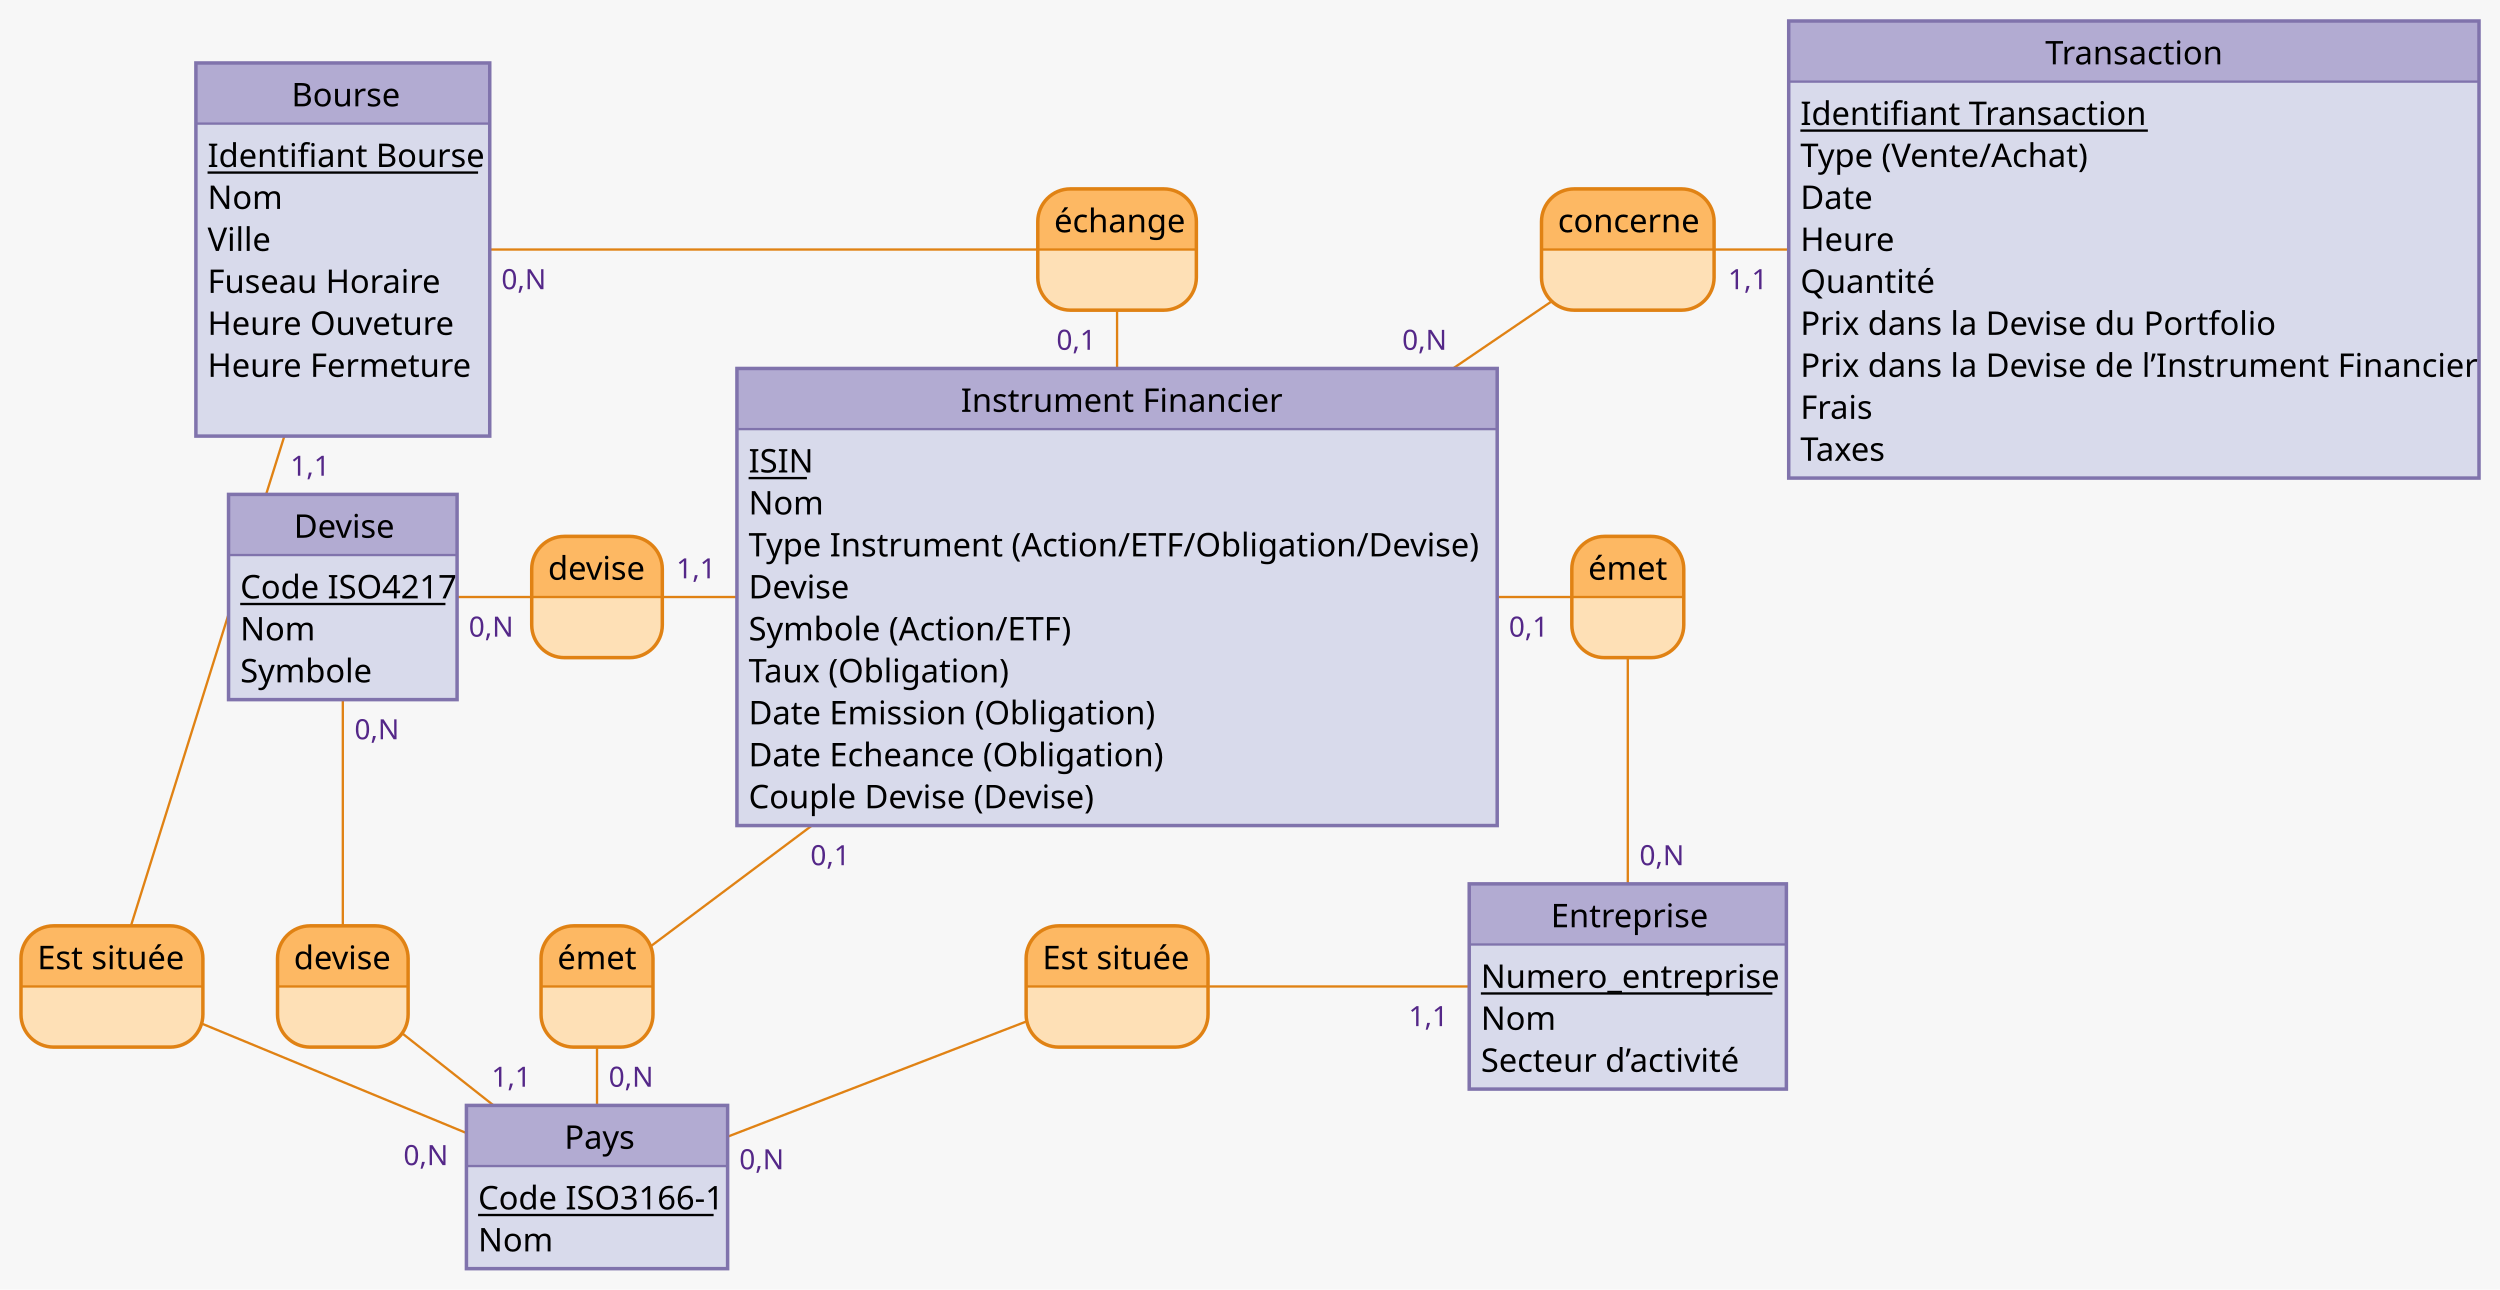
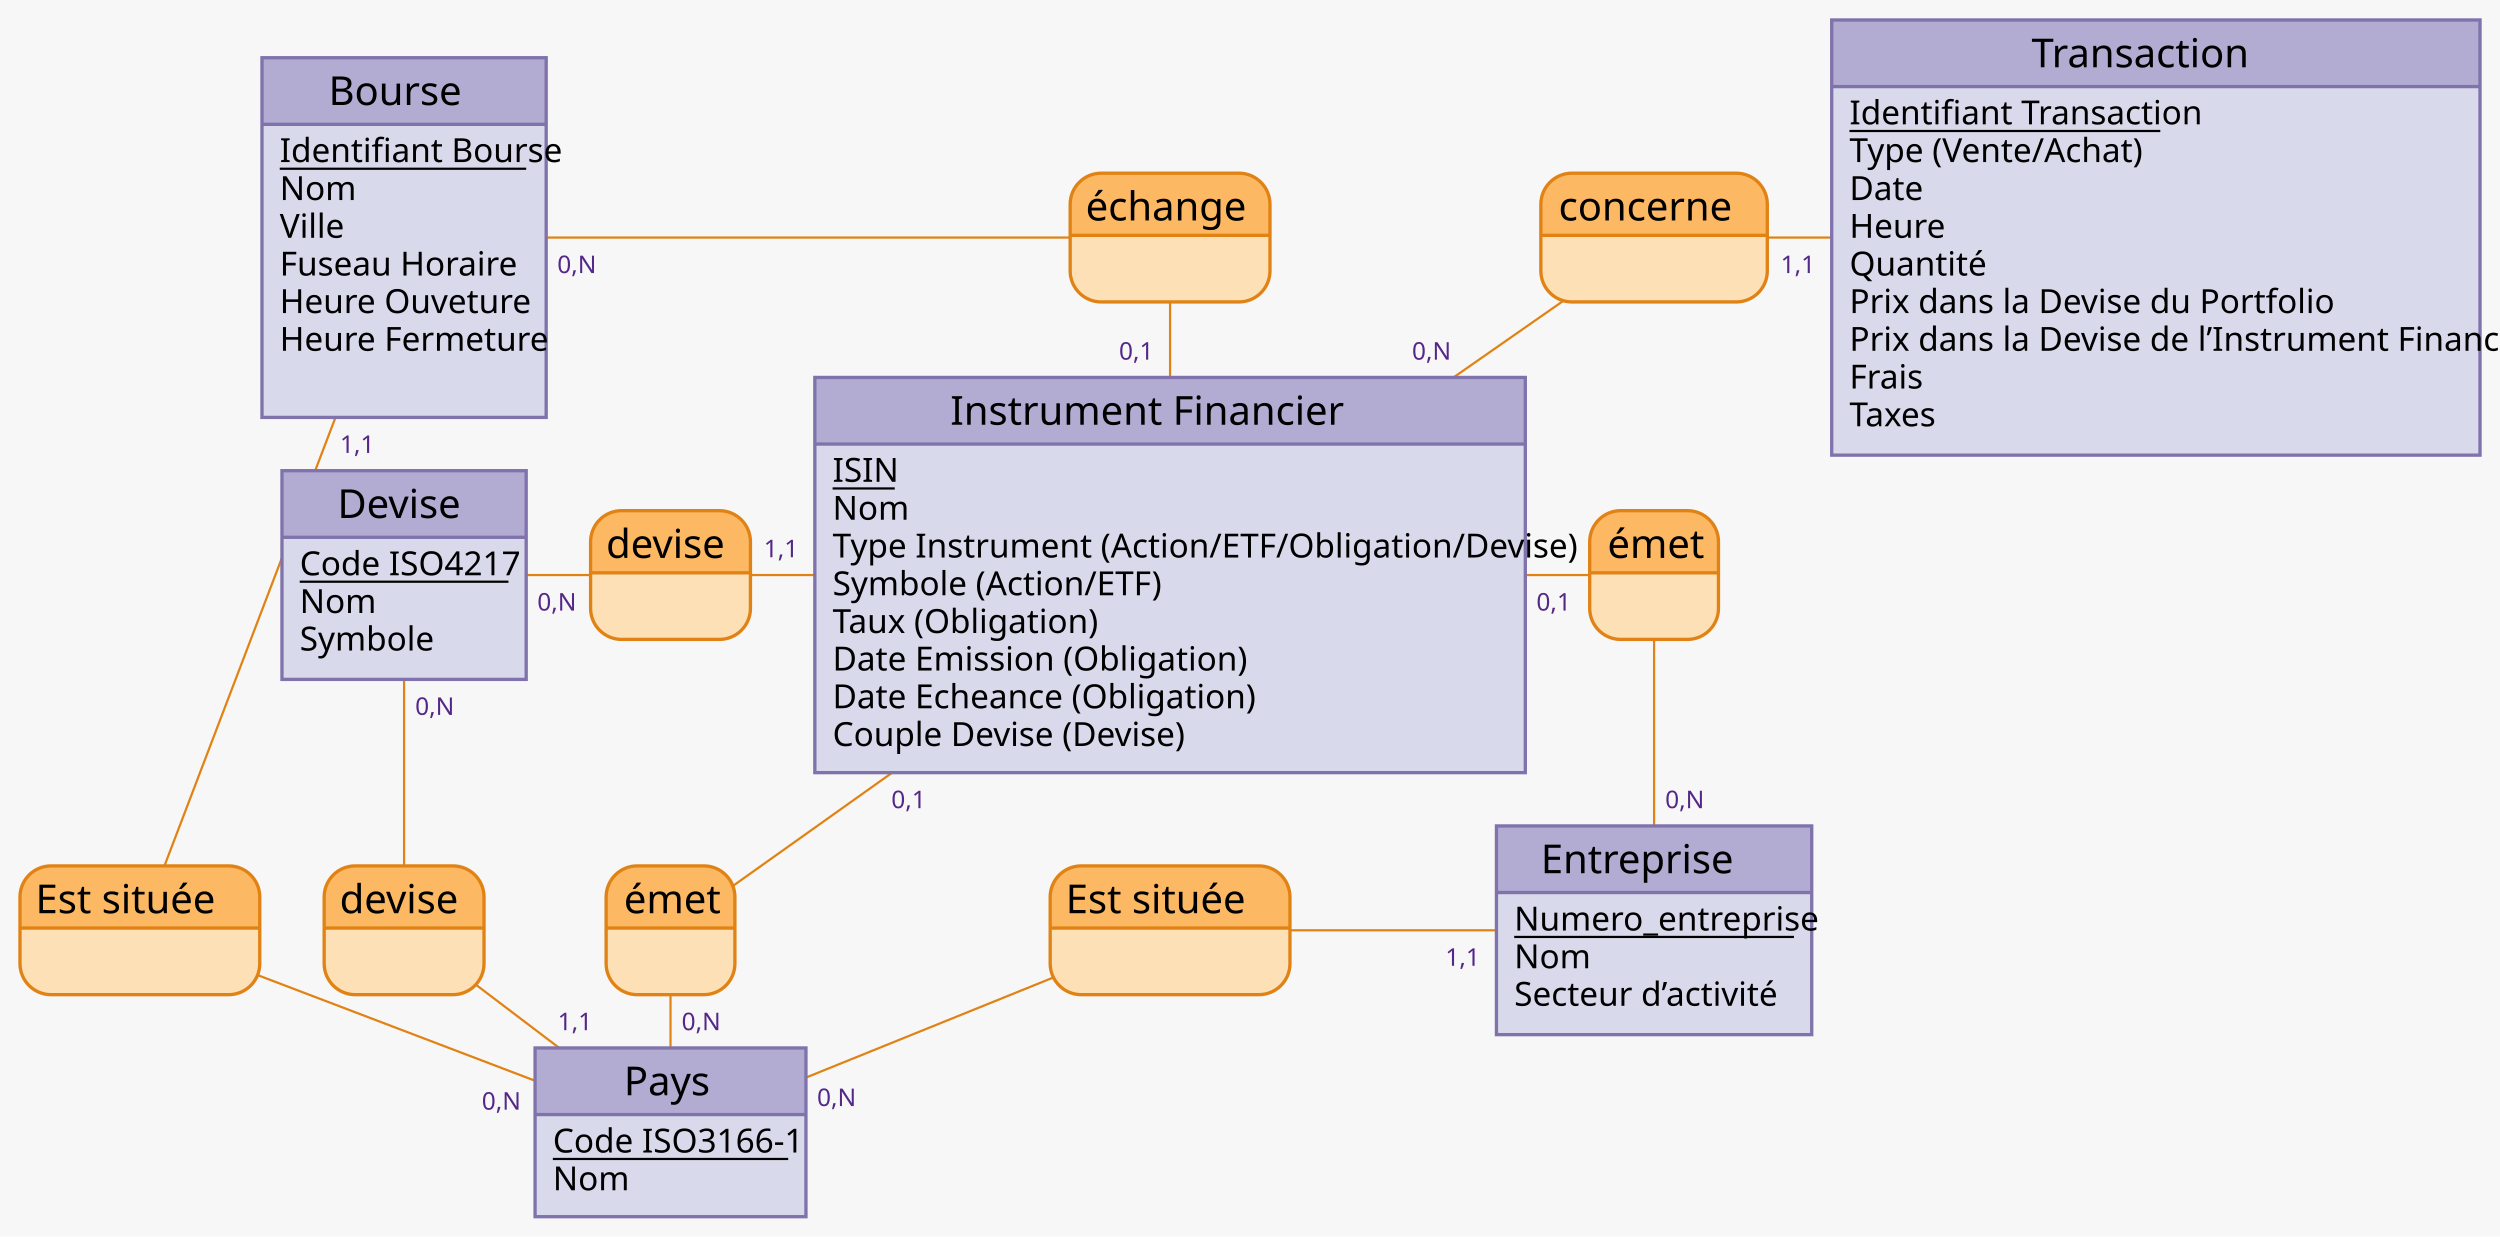
- <svg xmlns="http://www.w3.org/2000/svg" width="1072" height="553" viewBox="0 0 1072 553">
-   <rect x="0" y="0" width="1072" height="553" fill="#f7f7f7" stroke="none" stroke-width="0" />
+ <svg xmlns="http://www.w3.org/2000/svg" width="1126" height="557" viewBox="0 0 1126 557">
+   <rect x="0" y="0" width="1126" height="557" fill="#f7f7f7" stroke="none" stroke-width="0" />
  <g>
-     <line x1="479" y1="256" x2="479" y2="107" stroke="#e08214" stroke-width="1" />
-     <line x1="147" y1="107" x2="479" y2="107" stroke="#e08214" stroke-width="1" />
+     <line x1="527" y1="259" x2="527" y2="107" stroke="#e08214" stroke-width="1" />
+     <line x1="182" y1="107" x2="527" y2="107" stroke="#e08214" stroke-width="1" />
    <g>
-       <path d="M499 81 a14 14 90 0 1 14 14 V107 h-68 V95 a14 14 90 0 1 14 -14" fill="#fdb863" stroke="#fdb863" stroke-width="0" />
-       <path d="M513 107 v12 a14 14 90 0 1 -14 14 H459 a14 14 90 0 1 -14 -14 V107 H68" fill="#fee0b6" stroke="#fee0b6" stroke-width="0" />
-       <rect x="445" y="81" width="68" height="52" fill="none" rx="14" stroke="#e08214" stroke-width="1.5" />
-       <line x1="445" y1="107" x2="513" y2="107" stroke="#e08214" stroke-width="1" />
-       <text x="452" y="99.6" fill="#000000" font-family="Trebuchet MS" font-size="14">échange</text>
+       <path d="M558 78 a14 14 90 0 1 14 14 V106 h-90 V92 a14 14 90 0 1 14 -14" fill="#fdb863" stroke="#fdb863" stroke-width="0" />
+       <path d="M572 106 v16 a14 14 90 0 1 -14 14 H496 a14 14 90 0 1 -14 -14 V106 H90" fill="#fee0b6" stroke="#fee0b6" stroke-width="0" />
+       <rect x="482" y="78" width="90" height="58" fill="none" rx="14" stroke="#e08214" stroke-width="1.5" />
+       <line x1="482" y1="106" x2="572" y2="106" stroke="#e08214" stroke-width="1.5" />
+       <text x="489" y="99.3" fill="#000000" font-family="Copperplate" font-size="18">échange</text>
    </g>
-     <text x="453" y="150" fill="#542788" font-family="Verdana" font-size="12">0,1</text>
-     <text x="215" y="124" fill="#542788" font-family="Verdana" font-size="12">0,N</text>
+     <text x="504" y="162" fill="#542788" font-family="Futura" font-size="11">0,1</text>
+     <text x="251" y="123" fill="#542788" font-family="Futura" font-size="11">0,N</text>
  </g>
  <g>
-     <line x1="915" y1="107" x2="698" y2="107" stroke="#e08214" stroke-width="1" />
-     <line x1="479" y1="256" x2="698" y2="107" stroke="#e08214" stroke-width="1" />
+     <line x1="971" y1="107" x2="745" y2="107" stroke="#e08214" stroke-width="1" />
+     <line x1="527" y1="259" x2="745" y2="107" stroke="#e08214" stroke-width="1" />
    <g>
-       <path d="M721 81 a14 14 90 0 1 14 14 V107 h-74 V95 a14 14 90 0 1 14 -14" fill="#fdb863" stroke="#fdb863" stroke-width="0" />
-       <path d="M735 107 v12 a14 14 90 0 1 -14 14 H675 a14 14 90 0 1 -14 -14 V107 H74" fill="#fee0b6" stroke="#fee0b6" stroke-width="0" />
-       <rect x="661" y="81" width="74" height="52" fill="none" rx="14" stroke="#e08214" stroke-width="1.5" />
-       <line x1="661" y1="107" x2="735" y2="107" stroke="#e08214" stroke-width="1" />
-       <text x="668" y="99.6" fill="#000000" font-family="Trebuchet MS" font-size="14">concerne</text>
+       <path d="M782 78 a14 14 90 0 1 14 14 V106 h-102 V92 a14 14 90 0 1 14 -14" fill="#fdb863" stroke="#fdb863" stroke-width="0" />
+       <path d="M796 106 v16 a14 14 90 0 1 -14 14 H708 a14 14 90 0 1 -14 -14 V106 H102" fill="#fee0b6" stroke="#fee0b6" stroke-width="0" />
+       <rect x="694" y="78" width="102" height="58" fill="none" rx="14" stroke="#e08214" stroke-width="1.5" />
+       <line x1="694" y1="106" x2="796" y2="106" stroke="#e08214" stroke-width="1.5" />
+       <text x="702" y="99.3" fill="#000000" font-family="Copperplate" font-size="18">concerne</text>
    </g>
-     <text x="741" y="124" fill="#542788" font-family="Verdana" font-size="12">1,1</text>
-     <text x="601.24" y="150" fill="#542788" font-family="Verdana" font-size="12">0,N</text>
+     <text x="802" y="123" fill="#542788" font-family="Futura" font-size="11">1,1</text>
+     <text x="635.96" y="162" fill="#542788" font-family="Futura" font-size="11">0,N</text>
  </g>
  <g>
-     <line x1="147" y1="256" x2="256" y2="256" stroke="#e08214" stroke-width="1" />
-     <line x1="479" y1="256" x2="256" y2="256" stroke="#e08214" stroke-width="1" />
+     <line x1="182" y1="259" x2="302" y2="259" stroke="#e08214" stroke-width="1" />
+     <line x1="527" y1="259" x2="302" y2="259" stroke="#e08214" stroke-width="1" />
    <g>
-       <path d="M270 230 a14 14 90 0 1 14 14 V256 h-56 V244 a14 14 90 0 1 14 -14" fill="#fdb863" stroke="#fdb863" stroke-width="0" />
-       <path d="M284 256 v12 a14 14 90 0 1 -14 14 H242 a14 14 90 0 1 -14 -14 V256 H56" fill="#fee0b6" stroke="#fee0b6" stroke-width="0" />
-       <rect x="228" y="230" width="56" height="52" fill="none" rx="14" stroke="#e08214" stroke-width="1.5" />
-       <line x1="228" y1="256" x2="284" y2="256" stroke="#e08214" stroke-width="1" />
-       <text x="235" y="248.6" fill="#000000" font-family="Trebuchet MS" font-size="14">devise</text>
+       <path d="M324 230 a14 14 90 0 1 14 14 V258 h-72 V244 a14 14 90 0 1 14 -14" fill="#fdb863" stroke="#fdb863" stroke-width="0" />
+       <path d="M338 258 v16 a14 14 90 0 1 -14 14 H280 a14 14 90 0 1 -14 -14 V258 H72" fill="#fee0b6" stroke="#fee0b6" stroke-width="0" />
+       <rect x="266" y="230" width="72" height="58" fill="none" rx="14" stroke="#e08214" stroke-width="1.5" />
+       <line x1="266" y1="258" x2="338" y2="258" stroke="#e08214" stroke-width="1.5" />
+       <text x="273" y="251.3" fill="#000000" font-family="Copperplate" font-size="18">devise</text>
    </g>
-     <text x="201" y="273" fill="#542788" font-family="Verdana" font-size="12">0,N</text>
-     <text x="290" y="248" fill="#542788" font-family="Verdana" font-size="12">1,1</text>
+     <text x="242" y="275" fill="#542788" font-family="Futura" font-size="11">0,N</text>
+     <text x="344" y="251" fill="#542788" font-family="Futura" font-size="11">1,1</text>
  </g>
  <g>
-     <line x1="479" y1="256" x2="698" y2="256" stroke="#e08214" stroke-width="1" />
-     <line x1="698" y1="423" x2="698" y2="256" stroke="#e08214" stroke-width="1" />
+     <line x1="527" y1="259" x2="745" y2="259" stroke="#e08214" stroke-width="1" />
+     <line x1="745" y1="419" x2="745" y2="259" stroke="#e08214" stroke-width="1" />
    <g>
-       <path d="M708 230 a14 14 90 0 1 14 14 V256 h-48 V244 a14 14 90 0 1 14 -14" fill="#fdb863" stroke="#fdb863" stroke-width="0" />
-       <path d="M722 256 v12 a14 14 90 0 1 -14 14 H688 a14 14 90 0 1 -14 -14 V256 H48" fill="#fee0b6" stroke="#fee0b6" stroke-width="0" />
-       <rect x="674" y="230" width="48" height="52" fill="none" rx="14" stroke="#e08214" stroke-width="1.5" />
-       <line x1="674" y1="256" x2="722" y2="256" stroke="#e08214" stroke-width="1" />
-       <text x="681" y="248.6" fill="#000000" font-family="Trebuchet MS" font-size="14">émet</text>
+       <path d="M760 230 a14 14 90 0 1 14 14 V258 h-58 V244 a14 14 90 0 1 14 -14" fill="#fdb863" stroke="#fdb863" stroke-width="0" />
+       <path d="M774 258 v16 a14 14 90 0 1 -14 14 H730 a14 14 90 0 1 -14 -14 V258 H58" fill="#fee0b6" stroke="#fee0b6" stroke-width="0" />
+       <rect x="716" y="230" width="58" height="58" fill="none" rx="14" stroke="#e08214" stroke-width="1.5" />
+       <line x1="716" y1="258" x2="774" y2="258" stroke="#e08214" stroke-width="1.5" />
+       <text x="724" y="251.3" fill="#000000" font-family="Copperplate" font-size="18">émet</text>
    </g>
-     <text x="647" y="273" fill="#542788" font-family="Verdana" font-size="12">0,1</text>
-     <text x="703" y="371" fill="#542788" font-family="Verdana" font-size="12">0,N</text>
+     <text x="692" y="275" fill="#542788" font-family="Futura" font-size="11">0,1</text>
+     <text x="750" y="364" fill="#542788" font-family="Futura" font-size="11">0,N</text>
  </g>
  <g>
-     <line x1="147" y1="107" x2="48" y2="423" stroke="#e08214" stroke-width="1" />
-     <line x1="256" y1="509" x2="48" y2="423" stroke="#e08214" stroke-width="1" />
+     <line x1="182" y1="107" x2="63" y2="419" stroke="#e08214" stroke-width="1" />
+     <line x1="302" y1="510" x2="63" y2="419" stroke="#e08214" stroke-width="1" />
    <g>
-       <path d="M73 397 a14 14 90 0 1 14 14 V423 h-78 V411 a14 14 90 0 1 14 -14" fill="#fdb863" stroke="#fdb863" stroke-width="0" />
-       <path d="M87 423 v12 a14 14 90 0 1 -14 14 H23 a14 14 90 0 1 -14 -14 V423 H78" fill="#fee0b6" stroke="#fee0b6" stroke-width="0" />
-       <rect x="9" y="397" width="78" height="52" fill="none" rx="14" stroke="#e08214" stroke-width="1.5" />
-       <line x1="9" y1="423" x2="87" y2="423" stroke="#e08214" stroke-width="1" />
-       <text x="16" y="415.6" fill="#000000" font-family="Trebuchet MS" font-size="14">Est située</text>
+       <path d="M103 390 a14 14 90 0 1 14 14 V418 h-108 V404 a14 14 90 0 1 14 -14" fill="#fdb863" stroke="#fdb863" stroke-width="0" />
+       <path d="M117 418 v16 a14 14 90 0 1 -14 14 H23 a14 14 90 0 1 -14 -14 V418 H108" fill="#fee0b6" stroke="#fee0b6" stroke-width="0" />
+       <rect x="9" y="390" width="108" height="58" fill="none" rx="14" stroke="#e08214" stroke-width="1.5" />
+       <line x1="9" y1="418" x2="117" y2="418" stroke="#e08214" stroke-width="1.5" />
+       <text x="16" y="411.3" fill="#000000" font-family="Copperplate" font-size="18">Est située</text>
    </g>
-     <text x="124.5" y="204" fill="#542788" font-family="Verdana" font-size="12">1,1</text>
-     <text x="173" y="499.61" fill="#542788" font-family="Verdana" font-size="12">0,N</text>
+     <text x="153.12" y="204" fill="#542788" font-family="Futura" font-size="11">1,1</text>
+     <text x="217" y="499.8" fill="#542788" font-family="Futura" font-size="11">0,N</text>
  </g>
  <g>
-     <line x1="256" y1="509" x2="147" y2="423" stroke="#e08214" stroke-width="1" />
-     <line x1="147" y1="256" x2="147" y2="423" stroke="#e08214" stroke-width="1" />
+     <line x1="302" y1="510" x2="182" y2="419" stroke="#e08214" stroke-width="1" />
+     <line x1="182" y1="259" x2="182" y2="419" stroke="#e08214" stroke-width="1" />
    <g>
-       <path d="M161 397 a14 14 90 0 1 14 14 V423 h-56 V411 a14 14 90 0 1 14 -14" fill="#fdb863" stroke="#fdb863" stroke-width="0" />
-       <path d="M175 423 v12 a14 14 90 0 1 -14 14 H133 a14 14 90 0 1 -14 -14 V423 H56" fill="#fee0b6" stroke="#fee0b6" stroke-width="0" />
-       <rect x="119" y="397" width="56" height="52" fill="none" rx="14" stroke="#e08214" stroke-width="1.5" />
-       <line x1="119" y1="423" x2="175" y2="423" stroke="#e08214" stroke-width="1" />
-       <text x="126" y="415.6" fill="#000000" font-family="Trebuchet MS" font-size="14">devise</text>
+       <path d="M204 390 a14 14 90 0 1 14 14 V418 h-72 V404 a14 14 90 0 1 14 -14" fill="#fdb863" stroke="#fdb863" stroke-width="0" />
+       <path d="M218 418 v16 a14 14 90 0 1 -14 14 H160 a14 14 90 0 1 -14 -14 V418 H72" fill="#fee0b6" stroke="#fee0b6" stroke-width="0" />
+       <rect x="146" y="390" width="72" height="58" fill="none" rx="14" stroke="#e08214" stroke-width="1.5" />
+       <line x1="146" y1="418" x2="218" y2="418" stroke="#e08214" stroke-width="1.5" />
+       <text x="153" y="411.3" fill="#000000" font-family="Copperplate" font-size="18">devise</text>
    </g>
-     <text x="210.74" y="466" fill="#542788" font-family="Verdana" font-size="12">1,1</text>
-     <text x="152" y="317" fill="#542788" font-family="Verdana" font-size="12">0,N</text>
+     <text x="251.18" y="464" fill="#542788" font-family="Futura" font-size="11">1,1</text>
+     <text x="187" y="322" fill="#542788" font-family="Futura" font-size="11">0,N</text>
  </g>
  <g>
-     <line x1="256" y1="509" x2="256" y2="423" stroke="#e08214" stroke-width="1" />
-     <line x1="479" y1="256" x2="256" y2="423" stroke="#e08214" stroke-width="1" />
+     <line x1="302" y1="510" x2="302" y2="419" stroke="#e08214" stroke-width="1" />
+     <line x1="527" y1="259" x2="302" y2="419" stroke="#e08214" stroke-width="1" />
    <g>
-       <path d="M266 397 a14 14 90 0 1 14 14 V423 h-48 V411 a14 14 90 0 1 14 -14" fill="#fdb863" stroke="#fdb863" stroke-width="0" />
-       <path d="M280 423 v12 a14 14 90 0 1 -14 14 H246 a14 14 90 0 1 -14 -14 V423 H48" fill="#fee0b6" stroke="#fee0b6" stroke-width="0" />
-       <rect x="232" y="397" width="48" height="52" fill="none" rx="14" stroke="#e08214" stroke-width="1.5" />
-       <line x1="232" y1="423" x2="280" y2="423" stroke="#e08214" stroke-width="1" />
-       <text x="239" y="415.6" fill="#000000" font-family="Trebuchet MS" font-size="14">émet</text>
+       <path d="M317 390 a14 14 90 0 1 14 14 V418 h-58 V404 a14 14 90 0 1 14 -14" fill="#fdb863" stroke="#fdb863" stroke-width="0" />
+       <path d="M331 418 v16 a14 14 90 0 1 -14 14 H287 a14 14 90 0 1 -14 -14 V418 H58" fill="#fee0b6" stroke="#fee0b6" stroke-width="0" />
+       <rect x="273" y="390" width="58" height="58" fill="none" rx="14" stroke="#e08214" stroke-width="1.5" />
+       <line x1="273" y1="418" x2="331" y2="418" stroke="#e08214" stroke-width="1.5" />
+       <text x="281" y="411.3" fill="#000000" font-family="Copperplate" font-size="18">émet</text>
    </g>
-     <text x="261" y="466" fill="#542788" font-family="Verdana" font-size="12">0,N</text>
-     <text x="347.49" y="371" fill="#542788" font-family="Verdana" font-size="12">0,1</text>
+     <text x="307" y="464" fill="#542788" font-family="Futura" font-size="11">0,N</text>
+     <text x="401.44" y="364" fill="#542788" font-family="Futura" font-size="11">0,1</text>
  </g>
  <g>
-     <line x1="698" y1="423" x2="479" y2="423" stroke="#e08214" stroke-width="1" />
-     <line x1="256" y1="509" x2="479" y2="423" stroke="#e08214" stroke-width="1" />
+     <line x1="745" y1="419" x2="527" y2="419" stroke="#e08214" stroke-width="1" />
+     <line x1="302" y1="510" x2="527" y2="419" stroke="#e08214" stroke-width="1" />
    <g>
-       <path d="M504 397 a14 14 90 0 1 14 14 V423 h-78 V411 a14 14 90 0 1 14 -14" fill="#fdb863" stroke="#fdb863" stroke-width="0" />
-       <path d="M518 423 v12 a14 14 90 0 1 -14 14 H454 a14 14 90 0 1 -14 -14 V423 H78" fill="#fee0b6" stroke="#fee0b6" stroke-width="0" />
-       <rect x="440" y="397" width="78" height="52" fill="none" rx="14" stroke="#e08214" stroke-width="1.5" />
-       <line x1="440" y1="423" x2="518" y2="423" stroke="#e08214" stroke-width="1" />
-       <text x="447" y="415.6" fill="#000000" font-family="Trebuchet MS" font-size="14">Est située</text>
+       <path d="M567 390 a14 14 90 0 1 14 14 V418 h-108 V404 a14 14 90 0 1 14 -14" fill="#fdb863" stroke="#fdb863" stroke-width="0" />
+       <path d="M581 418 v16 a14 14 90 0 1 -14 14 H487 a14 14 90 0 1 -14 -14 V418 H108" fill="#fee0b6" stroke="#fee0b6" stroke-width="0" />
+       <rect x="473" y="390" width="108" height="58" fill="none" rx="14" stroke="#e08214" stroke-width="1.5" />
+       <line x1="473" y1="418" x2="581" y2="418" stroke="#e08214" stroke-width="1.5" />
+       <text x="480" y="411.3" fill="#000000" font-family="Copperplate" font-size="18">Est située</text>
    </g>
-     <text x="604" y="440" fill="#542788" font-family="Verdana" font-size="12">1,1</text>
-     <text x="317" y="501.39" fill="#542788" font-family="Verdana" font-size="12">0,N</text>
+     <text x="651" y="435" fill="#542788" font-family="Futura" font-size="11">1,1</text>
+     <text x="368" y="498.16" fill="#542788" font-family="Futura" font-size="11">0,N</text>
  </g>
  <g>
    <g>
-       <rect x="84" y="27" width="126" height="26" fill="#b2abd2" stroke="none" stroke-width="0" opacity="1" />
-       <rect x="84" y="53" width="126" height="134" fill="#d8daeb" stroke="none" stroke-width="0" opacity="1" />
-       <rect x="84" y="27" width="126" height="160" fill="none" stroke="#8073ac" stroke-width="1.5" opacity="1" />
-       <line x1="84" y1="53" x2="210" y2="53" stroke="#8073ac" stroke-width="1" />
+       <rect x="118" y="26" width="128" height="30" fill="#b2abd2" stroke="none" stroke-width="0" opacity="1" />
+       <rect x="118" y="56" width="128" height="132" fill="#d8daeb" stroke="none" stroke-width="0" opacity="1" />
+       <rect x="118" y="26" width="128" height="162" fill="none" stroke="#8073ac" stroke-width="1.5" opacity="1" />
+       <line x1="118" y1="56" x2="246" y2="56" stroke="#8073ac" stroke-width="1.5" />
    </g>
-     <text x="125" y="45.6" fill="#000000" font-family="Trebuchet MS" font-size="14">Bourse</text>
-     <text x="89" y="71.6" fill="#000000" font-family="Trebuchet MS" font-size="14">Identifiant Bourse</text>
-     <line x1="89" y1="74" x2="205" y2="74" stroke="#000000" stroke-width="1" />
-     <text x="89" y="89.6" fill="#000000" font-family="Trebuchet MS" font-size="14">Nom</text>
-     <text x="89" y="107.6" fill="#000000" font-family="Trebuchet MS" font-size="14">Ville</text>
-     <text x="89" y="125.6" fill="#000000" font-family="Trebuchet MS" font-size="14">Fuseau Horaire</text>
-     <text x="89" y="143.6" fill="#000000" font-family="Trebuchet MS" font-size="14">Heure Ouveture</text>
-     <text x="89" y="161.6" fill="#000000" font-family="Trebuchet MS" font-size="14">Heure Fermeture</text>
+     <text x="148" y="47.3" fill="#000000" font-family="Copperplate" font-size="18">Bourse</text>
+     <text x="126" y="73" fill="#000000" font-family="Gill Sans" font-size="15">Identifiant Bourse</text>
+     <line x1="126" y1="76" x2="237" y2="76" stroke="#000000" stroke-width="1" />
+     <text x="126" y="90.1" fill="#000000" font-family="Gill Sans" font-size="15">Nom</text>
+     <text x="126" y="107.1" fill="#000000" font-family="Gill Sans" font-size="15">Ville</text>
+     <text x="126" y="124.1" fill="#000000" font-family="Gill Sans" font-size="15">Fuseau Horaire</text>
+     <text x="126" y="141" fill="#000000" font-family="Gill Sans" font-size="15">Heure Ouveture</text>
+     <text x="126" y="158" fill="#000000" font-family="Gill Sans" font-size="15">Heure Fermeture</text>
  </g>
  <g>
    <g>
-       <rect x="767" y="9" width="296" height="26" fill="#b2abd2" stroke="none" stroke-width="0" opacity="1" />
-       <rect x="767" y="35" width="296" height="170" fill="#d8daeb" stroke="none" stroke-width="0" opacity="1" />
-       <rect x="767" y="9" width="296" height="196" fill="none" stroke="#8073ac" stroke-width="1.5" opacity="1" />
-       <line x1="767" y1="35" x2="1063" y2="35" stroke="#8073ac" stroke-width="1" />
+       <rect x="825" y="9" width="292" height="30" fill="#b2abd2" stroke="none" stroke-width="0" opacity="1" />
+       <rect x="825" y="39" width="292" height="166" fill="#d8daeb" stroke="none" stroke-width="0" opacity="1" />
+       <rect x="825" y="9" width="292" height="196" fill="none" stroke="#8073ac" stroke-width="1.5" opacity="1" />
+       <line x1="825" y1="39" x2="1117" y2="39" stroke="#8073ac" stroke-width="1.5" />
    </g>
-     <text x="877" y="27.6" fill="#000000" font-family="Trebuchet MS" font-size="14">Transaction</text>
-     <text x="772" y="53.6" fill="#000000" font-family="Trebuchet MS" font-size="14">Identifiant Transaction</text>
-     <line x1="772" y1="56" x2="921" y2="56" stroke="#000000" stroke-width="1" />
-     <text x="772" y="71.6" fill="#000000" font-family="Trebuchet MS" font-size="14">Type (Vente/Achat)</text>
-     <text x="772" y="89.6" fill="#000000" font-family="Trebuchet MS" font-size="14">Date</text>
-     <text x="772" y="107.6" fill="#000000" font-family="Trebuchet MS" font-size="14">Heure</text>
-     <text x="772" y="125.6" fill="#000000" font-family="Trebuchet MS" font-size="14">Quantité</text>
-     <text x="772" y="143.6" fill="#000000" font-family="Trebuchet MS" font-size="14">Prix dans la Devise du Portfolio</text>
-     <text x="772" y="161.6" fill="#000000" font-family="Trebuchet MS" font-size="14">Prix dans la Devise de l’Instrument Financier</text>
-     <text x="772" y="179.6" fill="#000000" font-family="Trebuchet MS" font-size="14">Frais</text>
-     <text x="772" y="197.6" fill="#000000" font-family="Trebuchet MS" font-size="14">Taxes</text>
+     <text x="915" y="30.3" fill="#000000" font-family="Copperplate" font-size="18">Transaction</text>
+     <text x="833" y="56" fill="#000000" font-family="Gill Sans" font-size="15">Identifiant Transaction</text>
+     <line x1="833" y1="59" x2="973" y2="59" stroke="#000000" stroke-width="1" />
+     <text x="833" y="73" fill="#000000" font-family="Gill Sans" font-size="15">Type (Vente/Achat)</text>
+     <text x="833" y="90.1" fill="#000000" font-family="Gill Sans" font-size="15">Date</text>
+     <text x="833" y="107.1" fill="#000000" font-family="Gill Sans" font-size="15">Heure</text>
+     <text x="833" y="124.1" fill="#000000" font-family="Gill Sans" font-size="15">Quantité</text>
+     <text x="833" y="141" fill="#000000" font-family="Gill Sans" font-size="15">Prix dans la Devise du Portfolio</text>
+     <text x="833" y="158" fill="#000000" font-family="Gill Sans" font-size="15">Prix dans la Devise de l’Instrument Financier</text>
+     <text x="833" y="175" fill="#000000" font-family="Gill Sans" font-size="15">Frais</text>
+     <text x="833" y="192" fill="#000000" font-family="Gill Sans" font-size="15">Taxes</text>
  </g>
  <g>
    <g>
-       <rect x="98" y="212" width="98" height="26" fill="#b2abd2" stroke="none" stroke-width="0" opacity="1" />
-       <rect x="98" y="238" width="98" height="62" fill="#d8daeb" stroke="none" stroke-width="0" opacity="1" />
-       <rect x="98" y="212" width="98" height="88" fill="none" stroke="#8073ac" stroke-width="1.5" opacity="1" />
-       <line x1="98" y1="238" x2="196" y2="238" stroke="#8073ac" stroke-width="1" />
+       <rect x="127" y="212" width="110" height="30" fill="#b2abd2" stroke="none" stroke-width="0" opacity="1" />
+       <rect x="127" y="242" width="110" height="64" fill="#d8daeb" stroke="none" stroke-width="0" opacity="1" />
+       <rect x="127" y="212" width="110" height="94" fill="none" stroke="#8073ac" stroke-width="1.5" opacity="1" />
+       <line x1="127" y1="242" x2="237" y2="242" stroke="#8073ac" stroke-width="1.5" />
    </g>
-     <text x="126" y="230.6" fill="#000000" font-family="Trebuchet MS" font-size="14">Devise</text>
-     <text x="103" y="256.6" fill="#000000" font-family="Trebuchet MS" font-size="14">Code ISO4217</text>
-     <line x1="103" y1="259" x2="191" y2="259" stroke="#000000" stroke-width="1" />
-     <text x="103" y="274.6" fill="#000000" font-family="Trebuchet MS" font-size="14">Nom</text>
-     <text x="103" y="292.6" fill="#000000" font-family="Trebuchet MS" font-size="14">Symbole</text>
+     <text x="152" y="233.3" fill="#000000" font-family="Copperplate" font-size="18">Devise</text>
+     <text x="135" y="259.1" fill="#000000" font-family="Gill Sans" font-size="15">Code ISO4217</text>
+     <line x1="135" y1="262" x2="229" y2="262" stroke="#000000" stroke-width="1" />
+     <text x="135" y="276.1" fill="#000000" font-family="Gill Sans" font-size="15">Nom</text>
+     <text x="135" y="293" fill="#000000" font-family="Gill Sans" font-size="15">Symbole</text>
  </g>
  <g>
    <g>
-       <rect x="316" y="158" width="326" height="26" fill="#b2abd2" stroke="none" stroke-width="0" opacity="1" />
-       <rect x="316" y="184" width="326" height="170" fill="#d8daeb" stroke="none" stroke-width="0" opacity="1" />
-       <rect x="316" y="158" width="326" height="196" fill="none" stroke="#8073ac" stroke-width="1.5" opacity="1" />
-       <line x1="316" y1="184" x2="642" y2="184" stroke="#8073ac" stroke-width="1" />
+       <rect x="367" y="170" width="320" height="30" fill="#b2abd2" stroke="none" stroke-width="0" opacity="1" />
+       <rect x="367" y="200" width="320" height="148" fill="#d8daeb" stroke="none" stroke-width="0" opacity="1" />
+       <rect x="367" y="170" width="320" height="178" fill="none" stroke="#8073ac" stroke-width="1.5" opacity="1" />
+       <line x1="367" y1="200" x2="687" y2="200" stroke="#8073ac" stroke-width="1.5" />
    </g>
-     <text x="412" y="176.6" fill="#000000" font-family="Trebuchet MS" font-size="14">Instrument Financier</text>
-     <text x="321" y="202.6" fill="#000000" font-family="Trebuchet MS" font-size="14">ISIN</text>
-     <line x1="321" y1="205" x2="346" y2="205" stroke="#000000" stroke-width="1" />
-     <text x="321" y="220.6" fill="#000000" font-family="Trebuchet MS" font-size="14">Nom</text>
-     <text x="321" y="238.6" fill="#000000" font-family="Trebuchet MS" font-size="14">Type Instrument (Action/ETF/Obligation/Devise)</text>
-     <text x="321" y="256.6" fill="#000000" font-family="Trebuchet MS" font-size="14">Devise</text>
-     <text x="321" y="274.6" fill="#000000" font-family="Trebuchet MS" font-size="14">Symbole (Action/ETF)</text>
-     <text x="321" y="292.6" fill="#000000" font-family="Trebuchet MS" font-size="14">Taux (Obligation)</text>
-     <text x="321" y="310.6" fill="#000000" font-family="Trebuchet MS" font-size="14">Date Emission (Obligation)</text>
-     <text x="321" y="328.6" fill="#000000" font-family="Trebuchet MS" font-size="14">Date Echeance (Obligation)</text>
-     <text x="321" y="346.6" fill="#000000" font-family="Trebuchet MS" font-size="14">Couple Devise (Devise)</text>
+     <text x="428" y="191.3" fill="#000000" font-family="Copperplate" font-size="18">Instrument Financier</text>
+     <text x="375" y="217" fill="#000000" font-family="Gill Sans" font-size="15">ISIN</text>
+     <line x1="375" y1="220" x2="403" y2="220" stroke="#000000" stroke-width="1" />
+     <text x="375" y="234.1" fill="#000000" font-family="Gill Sans" font-size="15">Nom</text>
+     <text x="375" y="251.1" fill="#000000" font-family="Gill Sans" font-size="15">Type Instrument (Action/ETF/Obligation/Devise)</text>
+     <text x="375" y="268.1" fill="#000000" font-family="Gill Sans" font-size="15">Symbole (Action/ETF)</text>
+     <text x="375" y="285.1" fill="#000000" font-family="Gill Sans" font-size="15">Taux (Obligation)</text>
+     <text x="375" y="302" fill="#000000" font-family="Gill Sans" font-size="15">Date Emission (Obligation)</text>
+     <text x="375" y="319" fill="#000000" font-family="Gill Sans" font-size="15">Date Echeance (Obligation)</text>
+     <text x="375" y="336" fill="#000000" font-family="Gill Sans" font-size="15">Couple Devise (Devise)</text>
  </g>
  <g>
    <g>
-       <rect x="630" y="379" width="136" height="26" fill="#b2abd2" stroke="none" stroke-width="0" opacity="1" />
-       <rect x="630" y="405" width="136" height="62" fill="#d8daeb" stroke="none" stroke-width="0" opacity="1" />
-       <rect x="630" y="379" width="136" height="88" fill="none" stroke="#8073ac" stroke-width="1.5" opacity="1" />
-       <line x1="630" y1="405" x2="766" y2="405" stroke="#8073ac" stroke-width="1" />
+       <rect x="674" y="372" width="142" height="30" fill="#b2abd2" stroke="none" stroke-width="0" opacity="1" />
+       <rect x="674" y="402" width="142" height="64" fill="#d8daeb" stroke="none" stroke-width="0" opacity="1" />
+       <rect x="674" y="372" width="142" height="94" fill="none" stroke="#8073ac" stroke-width="1.5" opacity="1" />
+       <line x1="674" y1="402" x2="816" y2="402" stroke="#8073ac" stroke-width="1.5" />
    </g>
-     <text x="665" y="397.6" fill="#000000" font-family="Trebuchet MS" font-size="14">Entreprise</text>
-     <text x="635" y="423.6" fill="#000000" font-family="Trebuchet MS" font-size="14">Numero_entreprise</text>
-     <line x1="635" y1="426" x2="760" y2="426" stroke="#000000" stroke-width="1" />
-     <text x="635" y="441.6" fill="#000000" font-family="Trebuchet MS" font-size="14">Nom</text>
-     <text x="635" y="459.6" fill="#000000" font-family="Trebuchet MS" font-size="14">Secteur d’activité</text>
+     <text x="694" y="393.3" fill="#000000" font-family="Copperplate" font-size="18">Entreprise</text>
+     <text x="682" y="419.1" fill="#000000" font-family="Gill Sans" font-size="15">Numero_entreprise</text>
+     <line x1="682" y1="422" x2="808" y2="422" stroke="#000000" stroke-width="1" />
+     <text x="682" y="436.1" fill="#000000" font-family="Gill Sans" font-size="15">Nom</text>
+     <text x="682" y="453" fill="#000000" font-family="Gill Sans" font-size="15">Secteur d’activité</text>
  </g>
  <g>
    <g>
-       <rect x="200" y="474" width="112" height="26" fill="#b2abd2" stroke="none" stroke-width="0" opacity="1" />
-       <rect x="200" y="500" width="112" height="44" fill="#d8daeb" stroke="none" stroke-width="0" opacity="1" />
-       <rect x="200" y="474" width="112" height="70" fill="none" stroke="#8073ac" stroke-width="1.5" opacity="1" />
-       <line x1="200" y1="500" x2="312" y2="500" stroke="#8073ac" stroke-width="1" />
+       <rect x="241" y="472" width="122" height="30" fill="#b2abd2" stroke="none" stroke-width="0" opacity="1" />
+       <rect x="241" y="502" width="122" height="46" fill="#d8daeb" stroke="none" stroke-width="0" opacity="1" />
+       <rect x="241" y="472" width="122" height="76" fill="none" stroke="#8073ac" stroke-width="1.5" opacity="1" />
+       <line x1="241" y1="502" x2="363" y2="502" stroke="#8073ac" stroke-width="1.5" />
    </g>
-     <text x="242" y="492.6" fill="#000000" font-family="Trebuchet MS" font-size="14">Pays</text>
-     <text x="205" y="518.6" fill="#000000" font-family="Trebuchet MS" font-size="14">Code ISO3166-1</text>
-     <line x1="205" y1="521" x2="306" y2="521" stroke="#000000" stroke-width="1" />
-     <text x="205" y="536.6" fill="#000000" font-family="Trebuchet MS" font-size="14">Nom</text>
+     <text x="281" y="493.3" fill="#000000" font-family="Copperplate" font-size="18">Pays</text>
+     <text x="249" y="519.1" fill="#000000" font-family="Gill Sans" font-size="15">Code ISO3166-1</text>
+     <line x1="249" y1="522" x2="355" y2="522" stroke="#000000" stroke-width="1" />
+     <text x="249" y="536.1" fill="#000000" font-family="Gill Sans" font-size="15">Nom</text>
  </g>
</svg>
